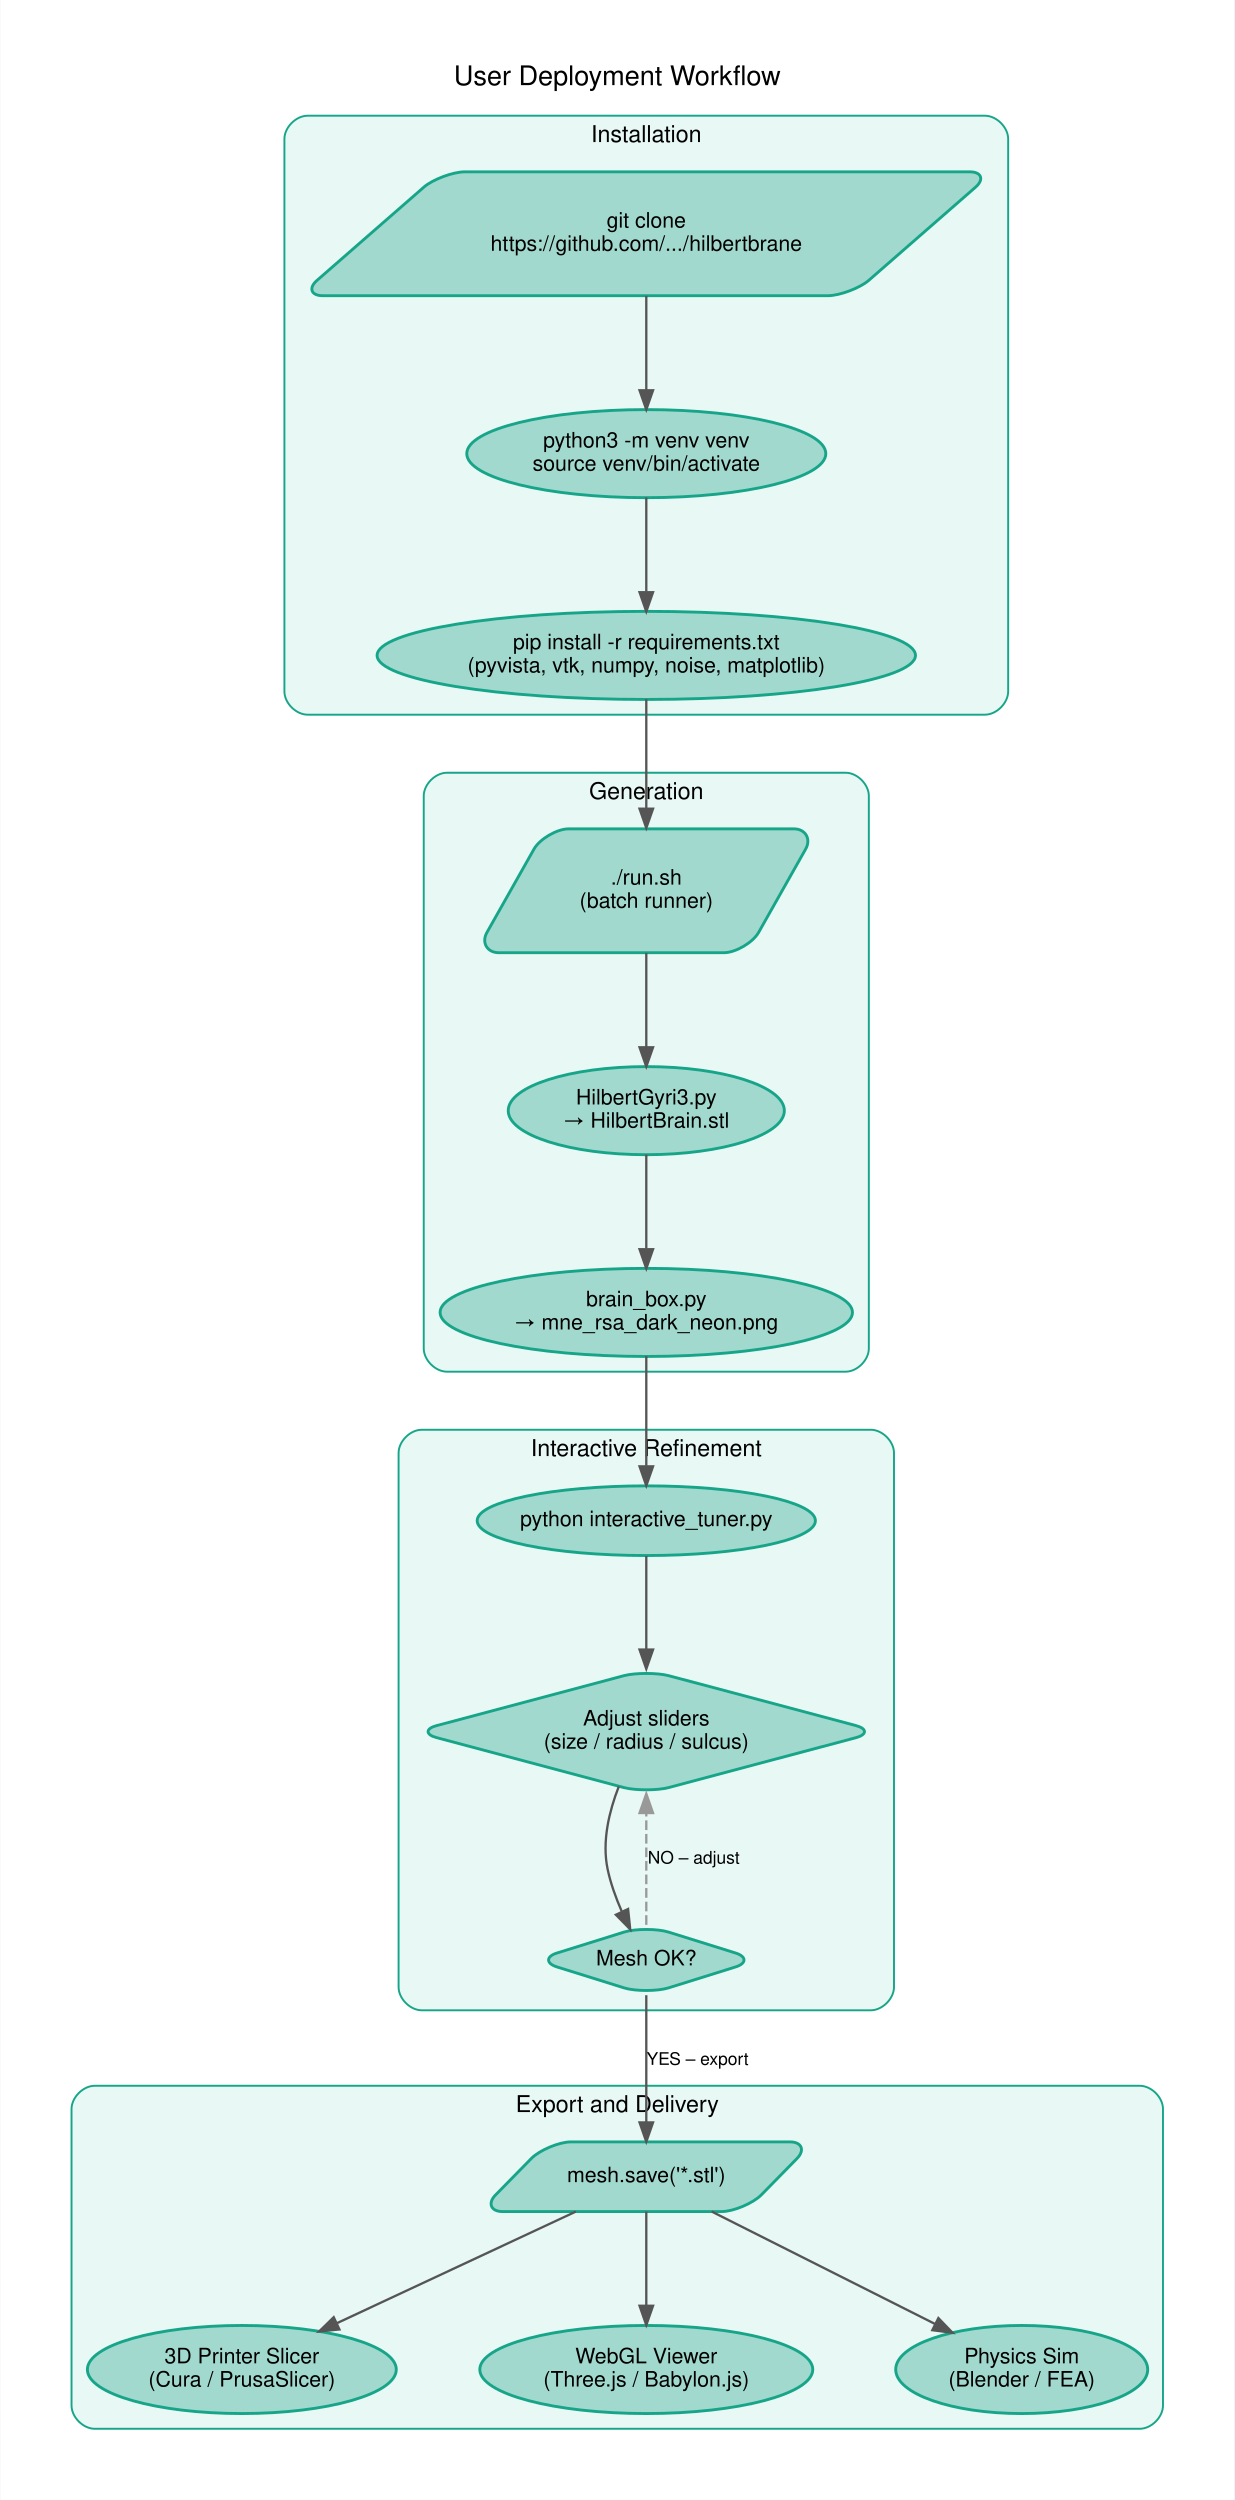
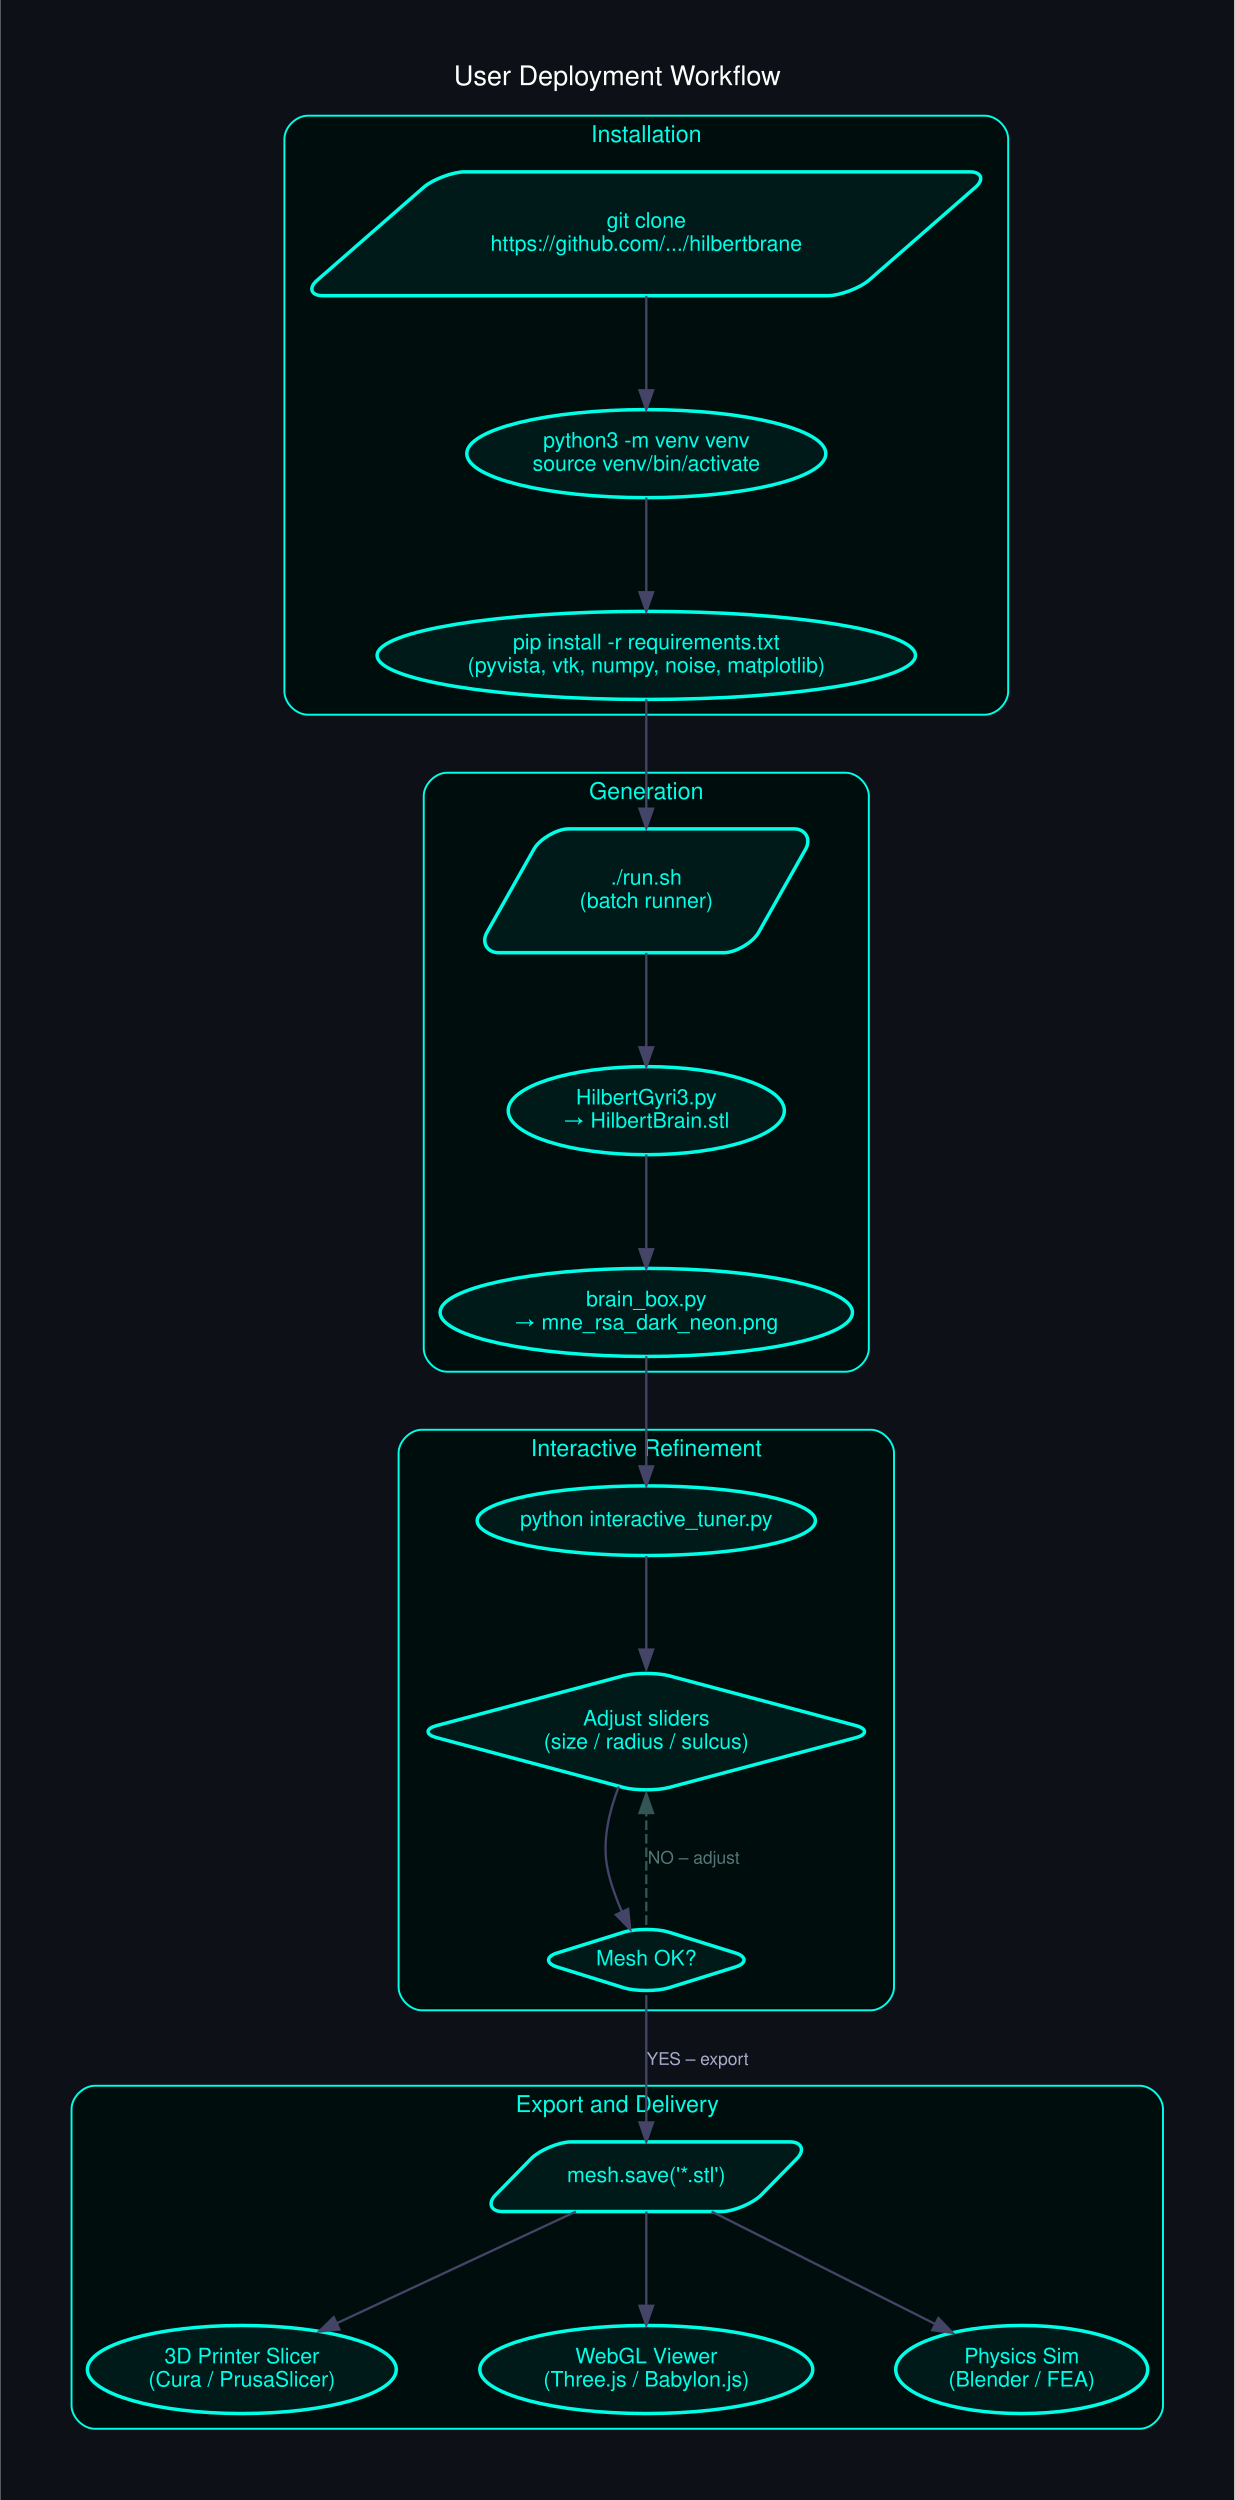
<svg xmlns="http://www.w3.org/2000/svg" width="638pt" height="1292pt" viewBox="0.00 0.00 637.60 1291.87">
  <g id="graph0" class="graph" transform="scale(1 1) rotate(0) translate(28.8 1263.07)">
-     <polygon fill="#ffffff" stroke="transparent" points="-28.8,28.8 -28.8,-1263.07 608.8,-1263.07 608.8,28.8 -28.8,28.8" />
-     <text text-anchor="middle" x="290" y="-1219.07" font-family="Helvetica,Arial,sans-serif" font-size="14.00">User Deployment Workflow</text>
+     <polygon fill="#0d1117" stroke="transparent" points="-28.8,28.8 -28.8,-1263.07 608.8,-1263.07 608.8,28.8 -28.8,28.8" />
+     <text text-anchor="middle" x="290" y="-1219.07" font-family="Helvetica,Arial,sans-serif" font-size="14.00" fill="white">User Deployment Workflow</text>
    <g id="clust1" class="cluster">
-       <path fill="#e8f8f5" stroke="#17a589" d="M130,-893.76C130,-893.76 480,-893.76 480,-893.76 486,-893.76 492,-899.76 492,-905.76 492,-905.76 492,-1191.27 492,-1191.27 492,-1197.27 486,-1203.27 480,-1203.27 480,-1203.27 130,-1203.27 130,-1203.27 124,-1203.27 118,-1197.27 118,-1191.27 118,-1191.27 118,-905.76 118,-905.76 118,-899.76 124,-893.76 130,-893.76" />
-       <text text-anchor="middle" x="305" y="-1189.67" font-family="Helvetica,Arial,sans-serif" font-size="12.00">Installation</text>
+       <path fill="#000d0d" stroke="#00ffe7" d="M130,-893.76C130,-893.76 480,-893.76 480,-893.76 486,-893.76 492,-899.76 492,-905.76 492,-905.76 492,-1191.27 492,-1191.27 492,-1197.27 486,-1203.27 480,-1203.27 480,-1203.27 130,-1203.27 130,-1203.27 124,-1203.27 118,-1197.27 118,-1191.27 118,-1191.27 118,-905.76 118,-905.76 118,-899.76 124,-893.76 130,-893.76" />
+       <text text-anchor="middle" x="305" y="-1189.67" font-family="Helvetica,Arial,sans-serif" font-size="12.00" fill="#00ffe7">Installation</text>
    </g>
    <g id="clust2" class="cluster">
-       <path fill="#e8f8f5" stroke="#17a589" d="M202,-554.25C202,-554.25 408,-554.25 408,-554.25 414,-554.25 420,-560.25 420,-566.25 420,-566.25 420,-851.76 420,-851.76 420,-857.76 414,-863.76 408,-863.76 408,-863.76 202,-863.76 202,-863.76 196,-863.76 190,-857.76 190,-851.76 190,-851.76 190,-566.25 190,-566.25 190,-560.25 196,-554.25 202,-554.25" />
-       <text text-anchor="middle" x="305" y="-850.16" font-family="Helvetica,Arial,sans-serif" font-size="12.00">Generation</text>
+       <path fill="#000d0d" stroke="#00ffe7" d="M202,-554.25C202,-554.25 408,-554.25 408,-554.25 414,-554.25 420,-560.25 420,-566.25 420,-566.25 420,-851.76 420,-851.76 420,-857.76 414,-863.76 408,-863.76 408,-863.76 202,-863.76 202,-863.76 196,-863.76 190,-857.76 190,-851.76 190,-851.76 190,-566.25 190,-566.25 190,-560.25 196,-554.25 202,-554.25" />
+       <text text-anchor="middle" x="305" y="-850.16" font-family="Helvetica,Arial,sans-serif" font-size="12.00" fill="#00ffe7">Generation</text>
    </g>
    <g id="clust3" class="cluster">
-       <path fill="#e8f8f5" stroke="#17a589" d="M189,-224.25C189,-224.25 421,-224.25 421,-224.25 427,-224.25 433,-230.25 433,-236.25 433,-236.25 433,-512.25 433,-512.25 433,-518.25 427,-524.25 421,-524.25 421,-524.25 189,-524.25 189,-524.25 183,-524.25 177,-518.25 177,-512.25 177,-512.25 177,-236.25 177,-236.25 177,-230.25 183,-224.25 189,-224.25" />
-       <text text-anchor="middle" x="305" y="-510.65" font-family="Helvetica,Arial,sans-serif" font-size="12.00">Interactive Refinement</text>
+       <path fill="#000d0d" stroke="#00ffe7" d="M189,-224.25C189,-224.25 421,-224.25 421,-224.25 427,-224.25 433,-230.25 433,-236.25 433,-236.25 433,-512.25 433,-512.25 433,-518.25 427,-524.25 421,-524.25 421,-524.25 189,-524.25 189,-524.25 183,-524.25 177,-518.25 177,-512.25 177,-512.25 177,-236.25 177,-236.25 177,-230.25 183,-224.25 189,-224.25" />
+       <text text-anchor="middle" x="305" y="-510.65" font-family="Helvetica,Arial,sans-serif" font-size="12.00" fill="#00ffe7">Interactive Refinement</text>
    </g>
    <g id="clust4" class="cluster">
-       <path fill="#e8f8f5" stroke="#17a589" d="M20,-8C20,-8 560,-8 560,-8 566,-8 572,-14 572,-20 572,-20 572,-173.25 572,-173.25 572,-179.25 566,-185.25 560,-185.25 560,-185.25 20,-185.25 20,-185.25 14,-185.25 8,-179.25 8,-173.25 8,-173.25 8,-20 8,-20 8,-14 14,-8 20,-8" />
-       <text text-anchor="middle" x="290" y="-171.65" font-family="Helvetica,Arial,sans-serif" font-size="12.00">Export and Delivery</text>
+       <path fill="#000d0d" stroke="#00ffe7" d="M20,-8C20,-8 560,-8 560,-8 566,-8 572,-14 572,-20 572,-20 572,-173.25 572,-173.25 572,-179.25 566,-185.25 560,-185.25 560,-185.25 20,-185.25 20,-185.25 14,-185.25 8,-179.25 8,-173.25 8,-173.25 8,-20 8,-20 8,-14 14,-8 20,-8" />
+       <text text-anchor="middle" x="290" y="-171.65" font-family="Helvetica,Arial,sans-serif" font-size="12.00" fill="#00ffe7">Export and Delivery</text>
    </g>
    <g id="node1" class="node">
-       <path fill="#a2d9ce" stroke="#17a589" stroke-width="1.5" d="M472.22,-1174.27C472.22,-1174.27 211.12,-1174.27 211.12,-1174.27 205.12,-1174.27 194.6,-1170.33 190.08,-1166.38 190.08,-1166.38 134.82,-1118.16 134.82,-1118.16 130.3,-1114.22 131.78,-1110.27 137.78,-1110.27 137.78,-1110.27 398.88,-1110.27 398.88,-1110.27 404.88,-1110.27 415.4,-1114.22 419.92,-1118.16 419.92,-1118.16 475.18,-1166.38 475.18,-1166.38 479.7,-1170.33 478.22,-1174.27 472.22,-1174.27" />
-       <text text-anchor="middle" x="305" y="-1145.47" font-family="Helvetica,Arial,sans-serif" font-size="11.00">git clone</text>
-       <text text-anchor="middle" x="305" y="-1133.47" font-family="Helvetica,Arial,sans-serif" font-size="11.00">https://github.com/.../hilbertbrane</text>
+       <path fill="#001a1a" stroke="#00ffe7" stroke-width="1.8" d="M472.22,-1174.27C472.22,-1174.27 211.12,-1174.27 211.12,-1174.27 205.12,-1174.27 194.6,-1170.33 190.08,-1166.38 190.08,-1166.38 134.82,-1118.16 134.82,-1118.16 130.3,-1114.22 131.78,-1110.27 137.78,-1110.27 137.78,-1110.27 398.88,-1110.27 398.88,-1110.27 404.88,-1110.27 415.4,-1114.22 419.92,-1118.16 419.92,-1118.16 475.18,-1166.38 475.18,-1166.38 479.7,-1170.33 478.22,-1174.27 472.22,-1174.27" />
+       <text text-anchor="middle" x="305" y="-1145.47" font-family="Helvetica,Arial,sans-serif" font-size="11.00" fill="#00ffe7">git clone</text>
+       <text text-anchor="middle" x="305" y="-1133.47" font-family="Helvetica,Arial,sans-serif" font-size="11.00" fill="#00ffe7">https://github.com/.../hilbertbrane</text>
    </g>
    <g id="node2" class="node">
-       <ellipse fill="#a2d9ce" stroke="#17a589" stroke-width="1.5" cx="305" cy="-1028.65" rx="92.76" ry="22.76" />
-       <text text-anchor="middle" x="305" y="-1031.85" font-family="Helvetica,Arial,sans-serif" font-size="11.00">python3 -m venv venv</text>
-       <text text-anchor="middle" x="305" y="-1019.85" font-family="Helvetica,Arial,sans-serif" font-size="11.00">source venv/bin/activate</text>
+       <ellipse fill="#001a1a" stroke="#00ffe7" stroke-width="1.8" cx="305" cy="-1028.65" rx="92.76" ry="22.76" />
+       <text text-anchor="middle" x="305" y="-1031.85" font-family="Helvetica,Arial,sans-serif" font-size="11.00" fill="#00ffe7">python3 -m venv venv</text>
+       <text text-anchor="middle" x="305" y="-1019.85" font-family="Helvetica,Arial,sans-serif" font-size="11.00" fill="#00ffe7">source venv/bin/activate</text>
    </g>
    <g id="edge1" class="edge">
-       <path fill="none" stroke="#555555" stroke-width="1.2" d="M305,-1110.18C305,-1094.98 305,-1076.71 305,-1061.42" />
-       <polygon fill="#555555" stroke="#555555" stroke-width="1.2" points="308.5,-1061.39 305,-1051.39 301.5,-1061.39 308.5,-1061.39" />
+       <path fill="none" stroke="#444466" stroke-width="1.2" d="M305,-1110.18C305,-1094.98 305,-1076.71 305,-1061.42" />
+       <polygon fill="#444466" stroke="#444466" stroke-width="1.2" points="308.5,-1061.39 305,-1051.39 301.5,-1061.39 308.5,-1061.39" />
    </g>
    <g id="node3" class="node">
-       <ellipse fill="#a2d9ce" stroke="#17a589" stroke-width="1.5" cx="305" cy="-924.39" rx="139.1" ry="22.76" />
-       <text text-anchor="middle" x="305" y="-927.59" font-family="Helvetica,Arial,sans-serif" font-size="11.00">pip install -r requirements.txt</text>
-       <text text-anchor="middle" x="305" y="-915.59" font-family="Helvetica,Arial,sans-serif" font-size="11.00">(pyvista, vtk, numpy, noise, matplotlib)</text>
+       <ellipse fill="#001a1a" stroke="#00ffe7" stroke-width="1.8" cx="305" cy="-924.39" rx="139.1" ry="22.76" />
+       <text text-anchor="middle" x="305" y="-927.59" font-family="Helvetica,Arial,sans-serif" font-size="11.00" fill="#00ffe7">pip install -r requirements.txt</text>
+       <text text-anchor="middle" x="305" y="-915.59" font-family="Helvetica,Arial,sans-serif" font-size="11.00" fill="#00ffe7">(pyvista, vtk, numpy, noise, matplotlib)</text>
    </g>
    <g id="edge2" class="edge">
-       <path fill="none" stroke="#555555" stroke-width="1.2" d="M305,-1005.96C305,-991.86 305,-973.23 305,-957.44" />
-       <polygon fill="#555555" stroke="#555555" stroke-width="1.2" points="308.5,-957.05 305,-947.05 301.5,-957.05 308.5,-957.05" />
+       <path fill="none" stroke="#444466" stroke-width="1.2" d="M305,-1005.96C305,-991.86 305,-973.23 305,-957.44" />
+       <polygon fill="#444466" stroke="#444466" stroke-width="1.2" points="308.5,-957.05 305,-947.05 301.5,-957.05 308.5,-957.05" />
    </g>
    <g id="node4" class="node">
-       <path fill="#a2d9ce" stroke="#17a589" stroke-width="1.5" d="M381.25,-834.76C381.25,-834.76 264.87,-834.76 264.87,-834.76 258.87,-834.76 249.92,-829.54 246.97,-824.31 246.97,-824.31 222.65,-781.22 222.65,-781.22 219.7,-775.99 222.75,-770.76 228.75,-770.76 228.75,-770.76 345.13,-770.76 345.13,-770.76 351.13,-770.76 360.08,-775.99 363.03,-781.22 363.03,-781.22 387.35,-824.31 387.35,-824.31 390.3,-829.54 387.25,-834.76 381.25,-834.76" />
-       <text text-anchor="middle" x="305" y="-805.96" font-family="Helvetica,Arial,sans-serif" font-size="11.00">./run.sh</text>
-       <text text-anchor="middle" x="305" y="-793.96" font-family="Helvetica,Arial,sans-serif" font-size="11.00">(batch runner)</text>
+       <path fill="#001a1a" stroke="#00ffe7" stroke-width="1.8" d="M381.25,-834.76C381.25,-834.76 264.87,-834.76 264.87,-834.76 258.87,-834.76 249.92,-829.54 246.97,-824.31 246.97,-824.31 222.65,-781.22 222.65,-781.22 219.7,-775.99 222.75,-770.76 228.75,-770.76 228.75,-770.76 345.13,-770.76 345.13,-770.76 351.13,-770.76 360.08,-775.99 363.03,-781.22 363.03,-781.22 387.35,-824.31 387.35,-824.31 390.3,-829.54 387.25,-834.76 381.25,-834.76" />
+       <text text-anchor="middle" x="305" y="-805.96" font-family="Helvetica,Arial,sans-serif" font-size="11.00" fill="#00ffe7">./run.sh</text>
+       <text text-anchor="middle" x="305" y="-793.96" font-family="Helvetica,Arial,sans-serif" font-size="11.00" fill="#00ffe7">(batch runner)</text>
    </g>
    <g id="edge11" class="edge">
-       <path fill="none" stroke="#555555" stroke-width="1.2" d="M305,-901.73C305,-886.05 305,-864.37 305,-845.39" />
-       <polygon fill="#555555" stroke="#555555" stroke-width="1.2" points="308.5,-845.17 305,-835.17 301.5,-845.17 308.5,-845.17" />
+       <path fill="none" stroke="#444466" stroke-width="1.2" d="M305,-901.73C305,-886.05 305,-864.37 305,-845.39" />
+       <polygon fill="#444466" stroke="#444466" stroke-width="1.2" points="308.5,-845.17 305,-835.17 301.5,-845.17 308.5,-845.17" />
    </g>
    <g id="node5" class="node">
-       <ellipse fill="#a2d9ce" stroke="#17a589" stroke-width="1.5" cx="305" cy="-689.14" rx="71.34" ry="22.76" />
-       <text text-anchor="middle" x="305" y="-692.34" font-family="Helvetica,Arial,sans-serif" font-size="11.00">HilbertGyri3.py</text>
-       <text text-anchor="middle" x="305" y="-680.34" font-family="Helvetica,Arial,sans-serif" font-size="11.00">→ HilbertBrain.stl</text>
+       <ellipse fill="#001a1a" stroke="#00ffe7" stroke-width="1.8" cx="305" cy="-689.14" rx="71.34" ry="22.76" />
+       <text text-anchor="middle" x="305" y="-692.34" font-family="Helvetica,Arial,sans-serif" font-size="11.00" fill="#00ffe7">HilbertGyri3.py</text>
+       <text text-anchor="middle" x="305" y="-680.34" font-family="Helvetica,Arial,sans-serif" font-size="11.00" fill="#00ffe7">→ HilbertBrain.stl</text>
    </g>
    <g id="edge3" class="edge">
-       <path fill="none" stroke="#555555" stroke-width="1.2" d="M305,-770.67C305,-755.47 305,-737.2 305,-721.91" />
-       <polygon fill="#555555" stroke="#555555" stroke-width="1.2" points="308.5,-721.88 305,-711.88 301.5,-721.88 308.5,-721.88" />
+       <path fill="none" stroke="#444466" stroke-width="1.2" d="M305,-770.67C305,-755.47 305,-737.2 305,-721.91" />
+       <polygon fill="#444466" stroke="#444466" stroke-width="1.2" points="308.5,-721.88 305,-711.88 301.5,-721.88 308.5,-721.88" />
    </g>
    <g id="node6" class="node">
-       <ellipse fill="#a2d9ce" stroke="#17a589" stroke-width="1.5" cx="305" cy="-584.88" rx="106.55" ry="22.76" />
-       <text text-anchor="middle" x="305" y="-588.08" font-family="Helvetica,Arial,sans-serif" font-size="11.00">brain_box.py</text>
-       <text text-anchor="middle" x="305" y="-576.08" font-family="Helvetica,Arial,sans-serif" font-size="11.00">→ mne_rsa_dark_neon.png</text>
+       <ellipse fill="#001a1a" stroke="#00ffe7" stroke-width="1.8" cx="305" cy="-584.88" rx="106.55" ry="22.76" />
+       <text text-anchor="middle" x="305" y="-588.08" font-family="Helvetica,Arial,sans-serif" font-size="11.00" fill="#00ffe7">brain_box.py</text>
+       <text text-anchor="middle" x="305" y="-576.08" font-family="Helvetica,Arial,sans-serif" font-size="11.00" fill="#00ffe7">→ mne_rsa_dark_neon.png</text>
    </g>
    <g id="edge4" class="edge">
-       <path fill="none" stroke="#555555" stroke-width="1.2" d="M305,-666.45C305,-652.35 305,-633.72 305,-617.93" />
-       <polygon fill="#555555" stroke="#555555" stroke-width="1.2" points="308.5,-617.54 305,-607.54 301.5,-617.54 308.5,-617.54" />
+       <path fill="none" stroke="#444466" stroke-width="1.2" d="M305,-666.45C305,-652.35 305,-633.72 305,-617.93" />
+       <polygon fill="#444466" stroke="#444466" stroke-width="1.2" points="308.5,-617.54 305,-607.54 301.5,-617.54 308.5,-617.54" />
    </g>
    <g id="node7" class="node">
-       <ellipse fill="#a2d9ce" stroke="#17a589" stroke-width="1.5" cx="305" cy="-477.25" rx="87.39" ry="18" />
-       <text text-anchor="middle" x="305" y="-474.45" font-family="Helvetica,Arial,sans-serif" font-size="11.00">python interactive_tuner.py</text>
+       <ellipse fill="#001a1a" stroke="#00ffe7" stroke-width="1.8" cx="305" cy="-477.25" rx="87.39" ry="18" />
+       <text text-anchor="middle" x="305" y="-474.45" font-family="Helvetica,Arial,sans-serif" font-size="11.00" fill="#00ffe7">python interactive_tuner.py</text>
    </g>
    <g id="edge12" class="edge">
-       <path fill="none" stroke="#555555" stroke-width="1.2" d="M305,-562.25C305,-545.86 305,-523.22 305,-505.57" />
-       <polygon fill="#555555" stroke="#555555" stroke-width="1.2" points="308.5,-505.33 305,-495.33 301.5,-505.33 308.5,-505.33" />
+       <path fill="none" stroke="#444466" stroke-width="1.2" d="M305,-562.25C305,-545.86 305,-523.22 305,-505.57" />
+       <polygon fill="#444466" stroke="#444466" stroke-width="1.2" points="308.5,-505.33 305,-495.33 301.5,-505.33 308.5,-505.33" />
    </g>
    <g id="node8" class="node">
-       <path fill="#a2d9ce" stroke="#17a589" stroke-width="1.5" d="M293.41,-397.16C293.41,-397.16 196.59,-371.35 196.59,-371.35 190.8,-369.8 190.8,-366.71 196.59,-365.16 196.59,-365.16 293.41,-339.35 293.41,-339.35 299.2,-337.8 310.8,-337.8 316.59,-339.35 316.59,-339.35 413.41,-365.16 413.41,-365.16 419.2,-366.71 419.2,-369.8 413.41,-371.35 413.41,-371.35 316.59,-397.16 316.59,-397.16 310.8,-398.71 299.2,-398.71 293.41,-397.16" />
-       <text text-anchor="middle" x="305" y="-371.45" font-family="Helvetica,Arial,sans-serif" font-size="11.00">Adjust sliders</text>
-       <text text-anchor="middle" x="305" y="-359.45" font-family="Helvetica,Arial,sans-serif" font-size="11.00">(size / radius / sulcus)</text>
+       <path fill="#001a1a" stroke="#00ffe7" stroke-width="1.8" d="M293.41,-397.16C293.41,-397.16 196.59,-371.35 196.59,-371.35 190.8,-369.8 190.8,-366.71 196.59,-365.16 196.59,-365.16 293.41,-339.35 293.41,-339.35 299.2,-337.8 310.8,-337.8 316.59,-339.35 316.59,-339.35 413.41,-365.16 413.41,-365.16 419.2,-366.71 419.2,-369.8 413.41,-371.35 413.41,-371.35 316.59,-397.16 316.59,-397.16 310.8,-398.71 299.2,-398.71 293.41,-397.16" />
+       <text text-anchor="middle" x="305" y="-371.45" font-family="Helvetica,Arial,sans-serif" font-size="11.00" fill="#00ffe7">Adjust sliders</text>
+       <text text-anchor="middle" x="305" y="-359.45" font-family="Helvetica,Arial,sans-serif" font-size="11.00" fill="#00ffe7">(size / radius / sulcus)</text>
    </g>
    <g id="edge5" class="edge">
-       <path fill="none" stroke="#555555" stroke-width="1.2" d="M305,-459.06C305,-446.05 305,-427.61 305,-410.82" />
-       <polygon fill="#555555" stroke="#555555" stroke-width="1.2" points="308.5,-410.65 305,-400.65 301.5,-410.65 308.5,-410.65" />
+       <path fill="none" stroke="#444466" stroke-width="1.2" d="M305,-459.06C305,-446.05 305,-427.61 305,-410.82" />
+       <polygon fill="#444466" stroke="#444466" stroke-width="1.2" points="308.5,-410.65 305,-400.65 301.5,-410.65 308.5,-410.65" />
    </g>
    <g id="node9" class="node">
-       <path fill="#a2d9ce" stroke="#17a589" stroke-width="1.5" d="M293.55,-264.68C293.55,-264.68 258.8,-253.83 258.8,-253.83 253.07,-252.04 253.07,-248.47 258.8,-246.68 258.8,-246.68 293.55,-235.83 293.55,-235.83 299.27,-234.04 310.73,-234.04 316.45,-235.83 316.45,-235.83 351.2,-246.68 351.2,-246.68 356.93,-248.47 356.93,-252.04 351.2,-253.83 351.2,-253.83 316.45,-264.68 316.45,-264.68 310.73,-266.47 299.27,-266.47 293.55,-264.68" />
-       <text text-anchor="middle" x="305" y="-247.45" font-family="Helvetica,Arial,sans-serif" font-size="11.00">Mesh OK?</text>
+       <path fill="#001a1a" stroke="#00ffe7" stroke-width="1.8" d="M293.55,-264.68C293.55,-264.68 258.8,-253.83 258.8,-253.83 253.07,-252.04 253.07,-248.47 258.8,-246.68 258.8,-246.68 293.55,-235.83 293.55,-235.83 299.27,-234.04 310.73,-234.04 316.45,-235.83 316.45,-235.83 351.2,-246.68 351.2,-246.68 356.93,-248.47 356.93,-252.04 351.2,-253.83 351.2,-253.83 316.45,-264.68 316.45,-264.68 310.73,-266.47 299.27,-266.47 293.55,-264.68" />
+       <text text-anchor="middle" x="305" y="-247.45" font-family="Helvetica,Arial,sans-serif" font-size="11.00" fill="#00ffe7">Mesh OK?</text>
    </g>
    <g id="edge6" class="edge">
-       <path fill="none" stroke="#555555" stroke-width="1.2" d="M290.79,-339.89C285.78,-327.06 282.04,-311.49 285,-297.25 286.53,-289.92 289.28,-282.33 292.27,-275.47" />
-       <polygon fill="#555555" stroke="#555555" stroke-width="1.2" points="295.6,-276.61 296.7,-266.07 289.27,-273.62 295.6,-276.61" />
+       <path fill="none" stroke="#444466" stroke-width="1.2" d="M290.79,-339.89C285.78,-327.06 282.04,-311.49 285,-297.25 286.53,-289.92 289.28,-282.33 292.27,-275.47" />
+       <polygon fill="#444466" stroke="#444466" stroke-width="1.2" points="295.6,-276.61 296.7,-266.07 289.27,-273.62 295.6,-276.61" />
    </g>
    <g id="edge7" class="edge">
-       <path fill="none" stroke="#999999" stroke-width="1.2" stroke-dasharray="5,2" d="M305,-268.4C305,-283.55 305,-306.27 305,-326.11" />
-       <polygon fill="#999999" stroke="#999999" stroke-width="1.2" points="301.5,-326.17 305,-336.17 308.5,-326.17 301.5,-326.17" />
-       <text text-anchor="middle" x="329.5" y="-300.05" font-family="Helvetica,Arial,sans-serif" font-size="9.00">NO – adjust</text>
+       <path fill="none" stroke="#335555" stroke-width="1.2" stroke-dasharray="5,2" d="M305,-268.4C305,-283.55 305,-306.27 305,-326.11" />
+       <polygon fill="#335555" stroke="#335555" stroke-width="1.2" points="301.5,-326.17 305,-336.17 308.5,-326.17 301.5,-326.17" />
+       <text text-anchor="middle" x="329.5" y="-300.05" font-family="Helvetica,Arial,sans-serif" font-size="9.00" fill="#557777">NO – adjust</text>
    </g>
    <g id="node10" class="node">
-       <path fill="#a2d9ce" stroke="#17a589" stroke-width="1.5" d="M379.31,-156.25C379.31,-156.25 266.01,-156.25 266.01,-156.25 260.01,-156.25 249.81,-151.97 245.61,-147.69 245.61,-147.69 227.1,-128.82 227.1,-128.82 222.89,-124.54 224.69,-120.25 230.69,-120.25 230.69,-120.25 343.99,-120.25 343.99,-120.25 349.99,-120.25 360.19,-124.54 364.39,-128.82 364.39,-128.82 382.9,-147.69 382.9,-147.69 387.11,-151.97 385.31,-156.25 379.31,-156.25" />
-       <text text-anchor="middle" x="305" y="-135.45" font-family="Helvetica,Arial,sans-serif" font-size="11.00">mesh.save('*.stl')</text>
+       <path fill="#001a1a" stroke="#00ffe7" stroke-width="1.8" d="M379.31,-156.25C379.31,-156.25 266.01,-156.25 266.01,-156.25 260.01,-156.25 249.81,-151.97 245.61,-147.69 245.61,-147.69 227.1,-128.82 227.1,-128.82 222.89,-124.54 224.69,-120.25 230.69,-120.25 230.69,-120.25 343.99,-120.25 343.99,-120.25 349.99,-120.25 360.19,-124.54 364.39,-128.82 364.39,-128.82 382.9,-147.69 382.9,-147.69 387.11,-151.97 385.31,-156.25 379.31,-156.25" />
+       <text text-anchor="middle" x="305" y="-135.45" font-family="Helvetica,Arial,sans-serif" font-size="11.00" fill="#00ffe7">mesh.save('*.stl')</text>
    </g>
    <g id="edge13" class="edge">
-       <path fill="none" stroke="#555555" stroke-width="1.2" d="M305,-232.07C305,-214.47 305,-186.86 305,-166.33" />
-       <polygon fill="#555555" stroke="#555555" stroke-width="1.2" points="308.5,-166.32 305,-156.32 301.5,-166.32 308.5,-166.32" />
-       <text text-anchor="middle" x="331.5" y="-196.05" font-family="Helvetica,Arial,sans-serif" font-size="9.00">YES – export</text>
+       <path fill="none" stroke="#444466" stroke-width="1.2" d="M305,-232.07C305,-214.47 305,-186.86 305,-166.33" />
+       <polygon fill="#444466" stroke="#444466" stroke-width="1.2" points="308.5,-166.32 305,-156.32 301.5,-166.32 308.5,-166.32" />
+       <text text-anchor="middle" x="331.5" y="-196.05" font-family="Helvetica,Arial,sans-serif" font-size="9.00" fill="#aaaacc">YES – export</text>
    </g>
    <g id="node11" class="node">
-       <ellipse fill="#a2d9ce" stroke="#17a589" stroke-width="1.5" cx="96" cy="-38.63" rx="79.81" ry="22.76" />
-       <text text-anchor="middle" x="96" y="-41.83" font-family="Helvetica,Arial,sans-serif" font-size="11.00">3D Printer Slicer</text>
-       <text text-anchor="middle" x="96" y="-29.83" font-family="Helvetica,Arial,sans-serif" font-size="11.00">(Cura / PrusaSlicer)</text>
+       <ellipse fill="#001a1a" stroke="#00ffe7" stroke-width="1.8" cx="96" cy="-38.63" rx="79.81" ry="22.76" />
+       <text text-anchor="middle" x="96" y="-41.83" font-family="Helvetica,Arial,sans-serif" font-size="11.00" fill="#00ffe7">3D Printer Slicer</text>
+       <text text-anchor="middle" x="96" y="-29.83" font-family="Helvetica,Arial,sans-serif" font-size="11.00" fill="#00ffe7">(Cura / PrusaSlicer)</text>
    </g>
    <g id="edge8" class="edge">
-       <path fill="none" stroke="#555555" stroke-width="1.2" d="M268.59,-120.25C234.42,-104.28 183.03,-80.28 145.21,-62.61" />
-       <polygon fill="#555555" stroke="#555555" stroke-width="1.2" points="146.44,-59.33 135.9,-58.27 143.48,-65.67 146.44,-59.33" />
+       <path fill="none" stroke="#444466" stroke-width="1.2" d="M268.59,-120.25C234.42,-104.28 183.03,-80.28 145.21,-62.61" />
+       <polygon fill="#444466" stroke="#444466" stroke-width="1.2" points="146.44,-59.33 135.9,-58.27 143.48,-65.67 146.44,-59.33" />
    </g>
    <g id="node12" class="node">
-       <ellipse fill="#a2d9ce" stroke="#17a589" stroke-width="1.5" cx="305" cy="-38.63" rx="86.03" ry="22.76" />
-       <text text-anchor="middle" x="305" y="-41.83" font-family="Helvetica,Arial,sans-serif" font-size="11.00">WebGL Viewer</text>
-       <text text-anchor="middle" x="305" y="-29.83" font-family="Helvetica,Arial,sans-serif" font-size="11.00">(Three.js / Babylon.js)</text>
+       <ellipse fill="#001a1a" stroke="#00ffe7" stroke-width="1.8" cx="305" cy="-38.63" rx="86.03" ry="22.76" />
+       <text text-anchor="middle" x="305" y="-41.83" font-family="Helvetica,Arial,sans-serif" font-size="11.00" fill="#00ffe7">WebGL Viewer</text>
+       <text text-anchor="middle" x="305" y="-29.83" font-family="Helvetica,Arial,sans-serif" font-size="11.00" fill="#00ffe7">(Three.js / Babylon.js)</text>
    </g>
    <g id="edge9" class="edge">
-       <path fill="none" stroke="#555555" stroke-width="1.2" d="M305,-120.25C305,-106.89 305,-87.91 305,-71.72" />
-       <polygon fill="#555555" stroke="#555555" stroke-width="1.2" points="308.5,-71.57 305,-61.57 301.5,-71.57 308.5,-71.57" />
+       <path fill="none" stroke="#444466" stroke-width="1.2" d="M305,-120.25C305,-106.89 305,-87.91 305,-71.72" />
+       <polygon fill="#444466" stroke="#444466" stroke-width="1.2" points="308.5,-71.57 305,-61.57 301.5,-71.57 308.5,-71.57" />
    </g>
    <g id="node13" class="node">
-       <ellipse fill="#a2d9ce" stroke="#17a589" stroke-width="1.5" cx="499" cy="-38.63" rx="65.11" ry="22.76" />
-       <text text-anchor="middle" x="499" y="-41.83" font-family="Helvetica,Arial,sans-serif" font-size="11.00">Physics Sim</text>
-       <text text-anchor="middle" x="499" y="-29.83" font-family="Helvetica,Arial,sans-serif" font-size="11.00">(Blender / FEA)</text>
+       <ellipse fill="#001a1a" stroke="#00ffe7" stroke-width="1.8" cx="499" cy="-38.63" rx="65.11" ry="22.76" />
+       <text text-anchor="middle" x="499" y="-41.83" font-family="Helvetica,Arial,sans-serif" font-size="11.00" fill="#00ffe7">Physics Sim</text>
+       <text text-anchor="middle" x="499" y="-29.83" font-family="Helvetica,Arial,sans-serif" font-size="11.00" fill="#00ffe7">(Blender / FEA)</text>
    </g>
    <g id="edge10" class="edge">
-       <path fill="none" stroke="#555555" stroke-width="1.2" d="M338.79,-120.25C370.78,-104.15 419.01,-79.88 454.2,-62.17" />
-       <polygon fill="#555555" stroke="#555555" stroke-width="1.2" points="455.94,-65.22 463.3,-57.59 452.79,-58.96 455.94,-65.22" />
+       <path fill="none" stroke="#444466" stroke-width="1.2" d="M338.79,-120.25C370.78,-104.15 419.01,-79.88 454.2,-62.17" />
+       <polygon fill="#444466" stroke="#444466" stroke-width="1.2" points="455.94,-65.22 463.3,-57.59 452.79,-58.96 455.94,-65.22" />
    </g>
  </g>
</svg>
